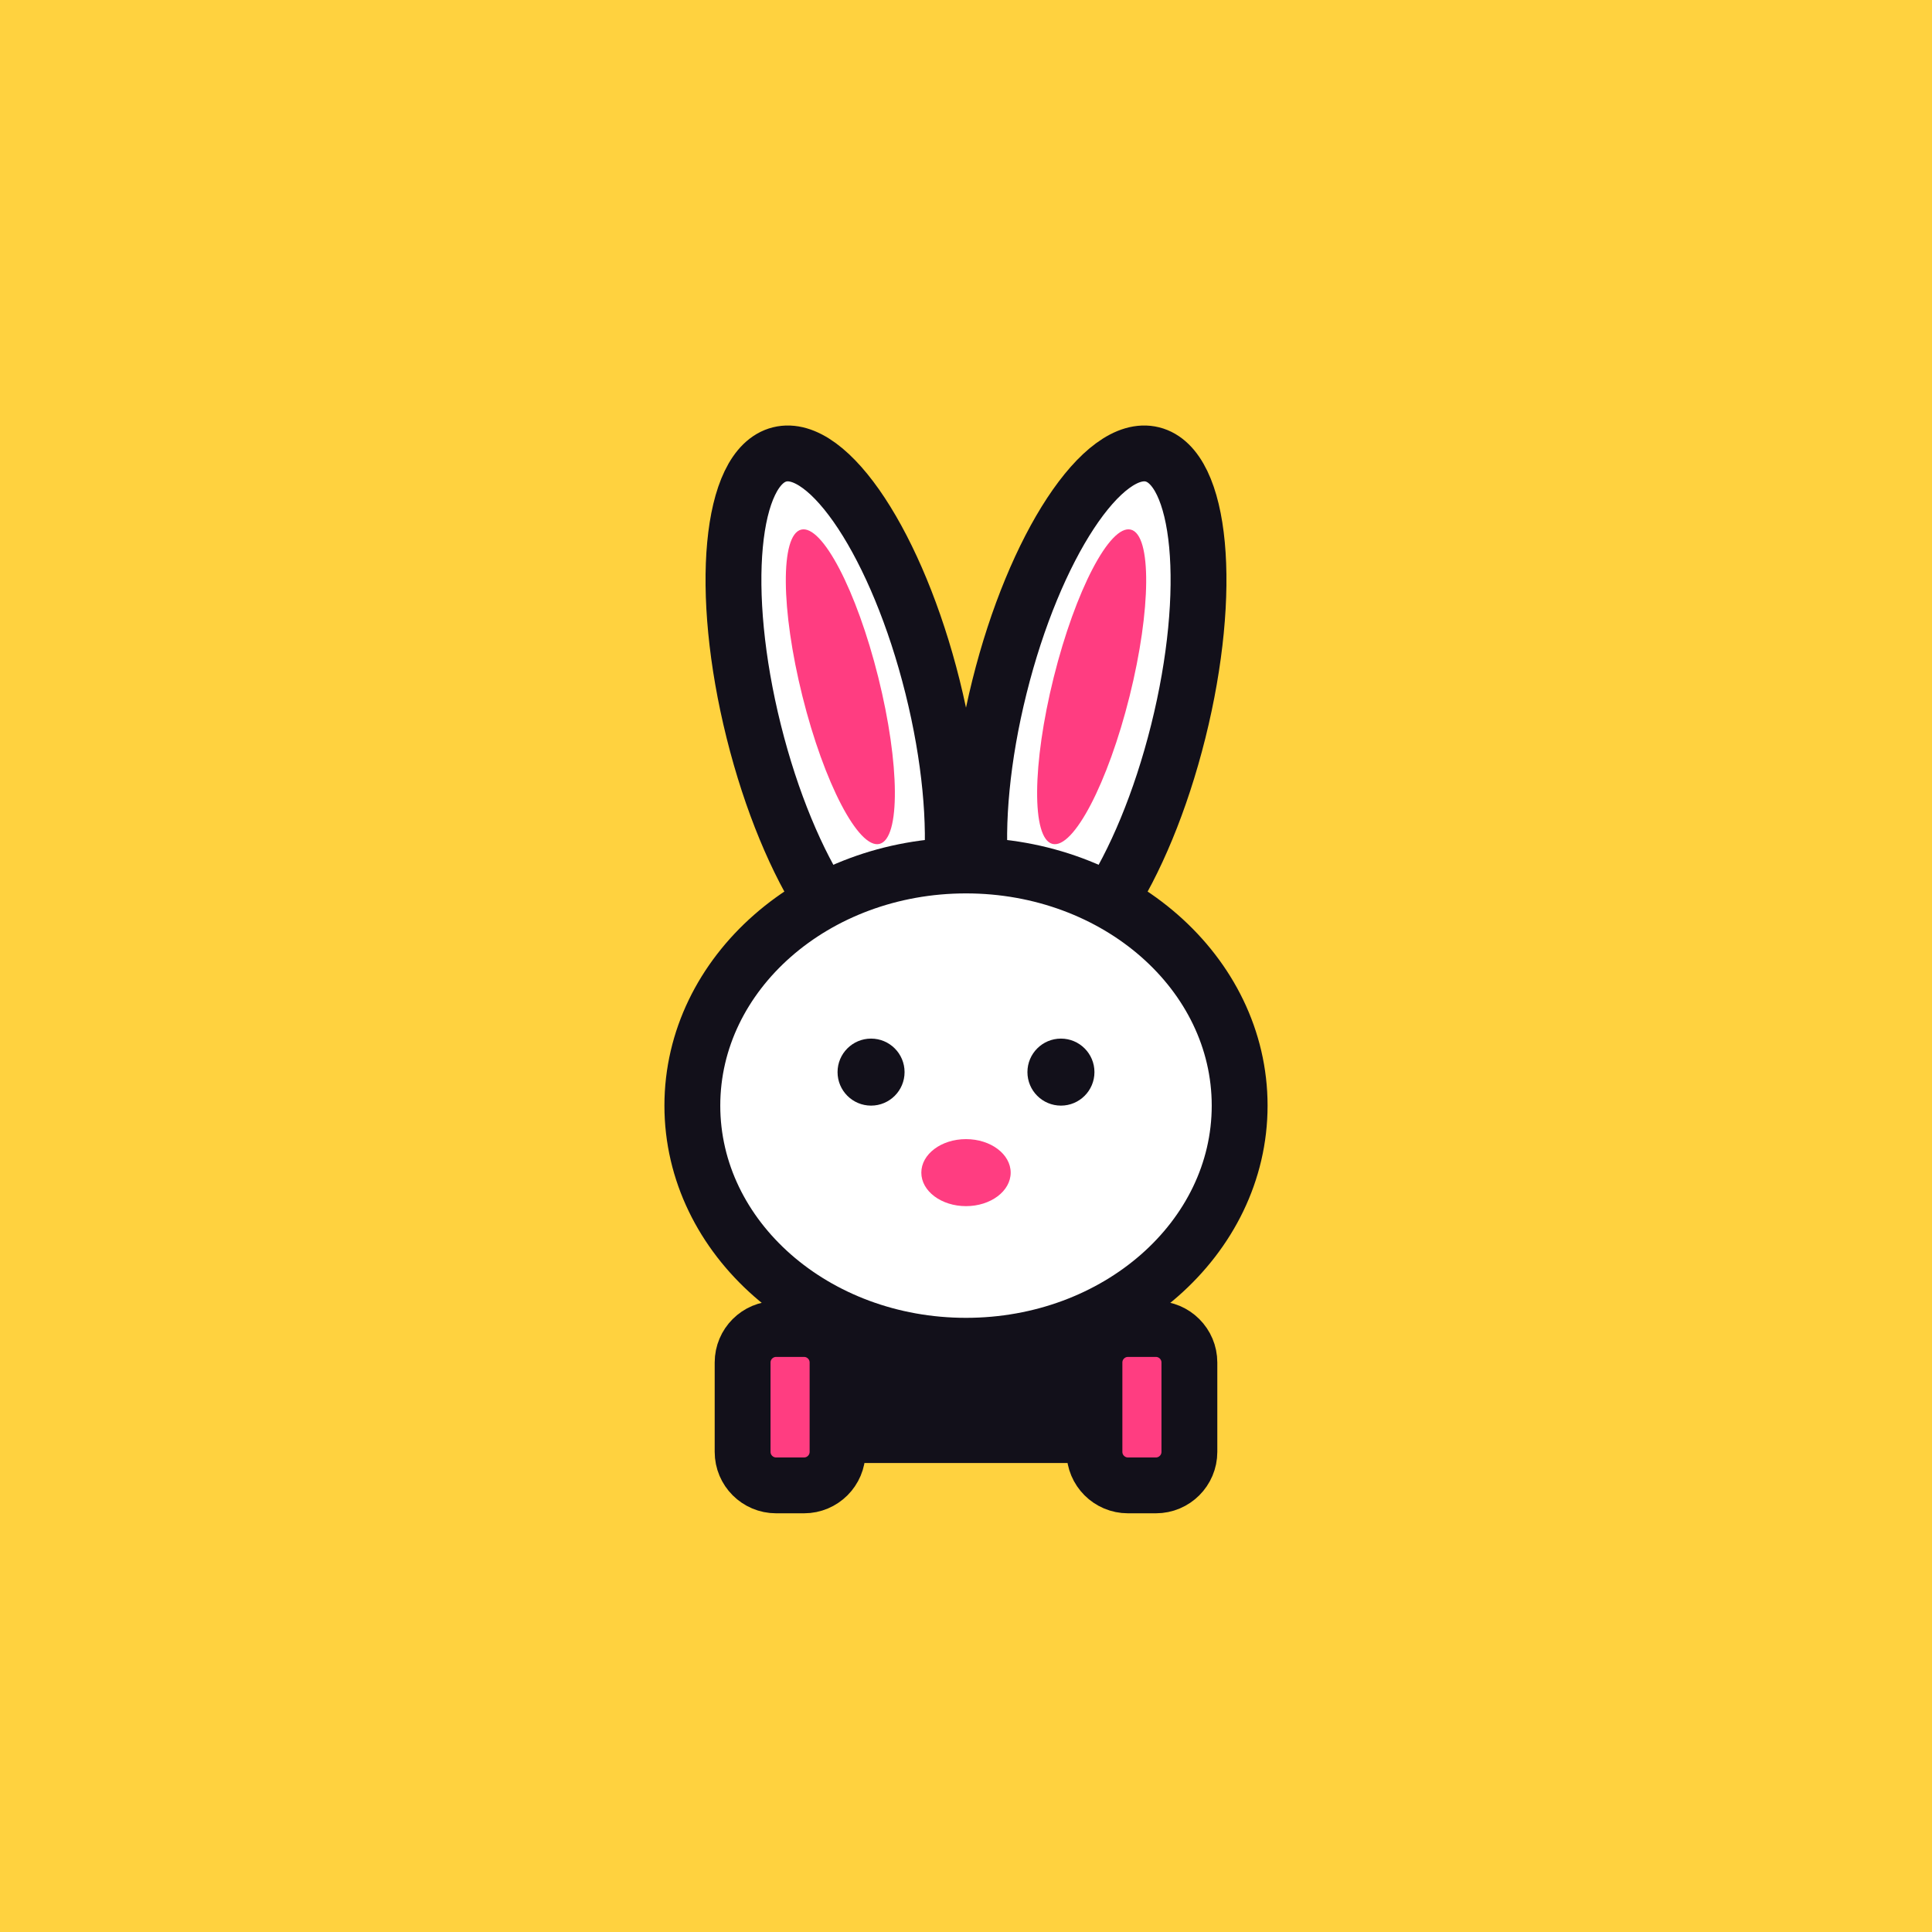
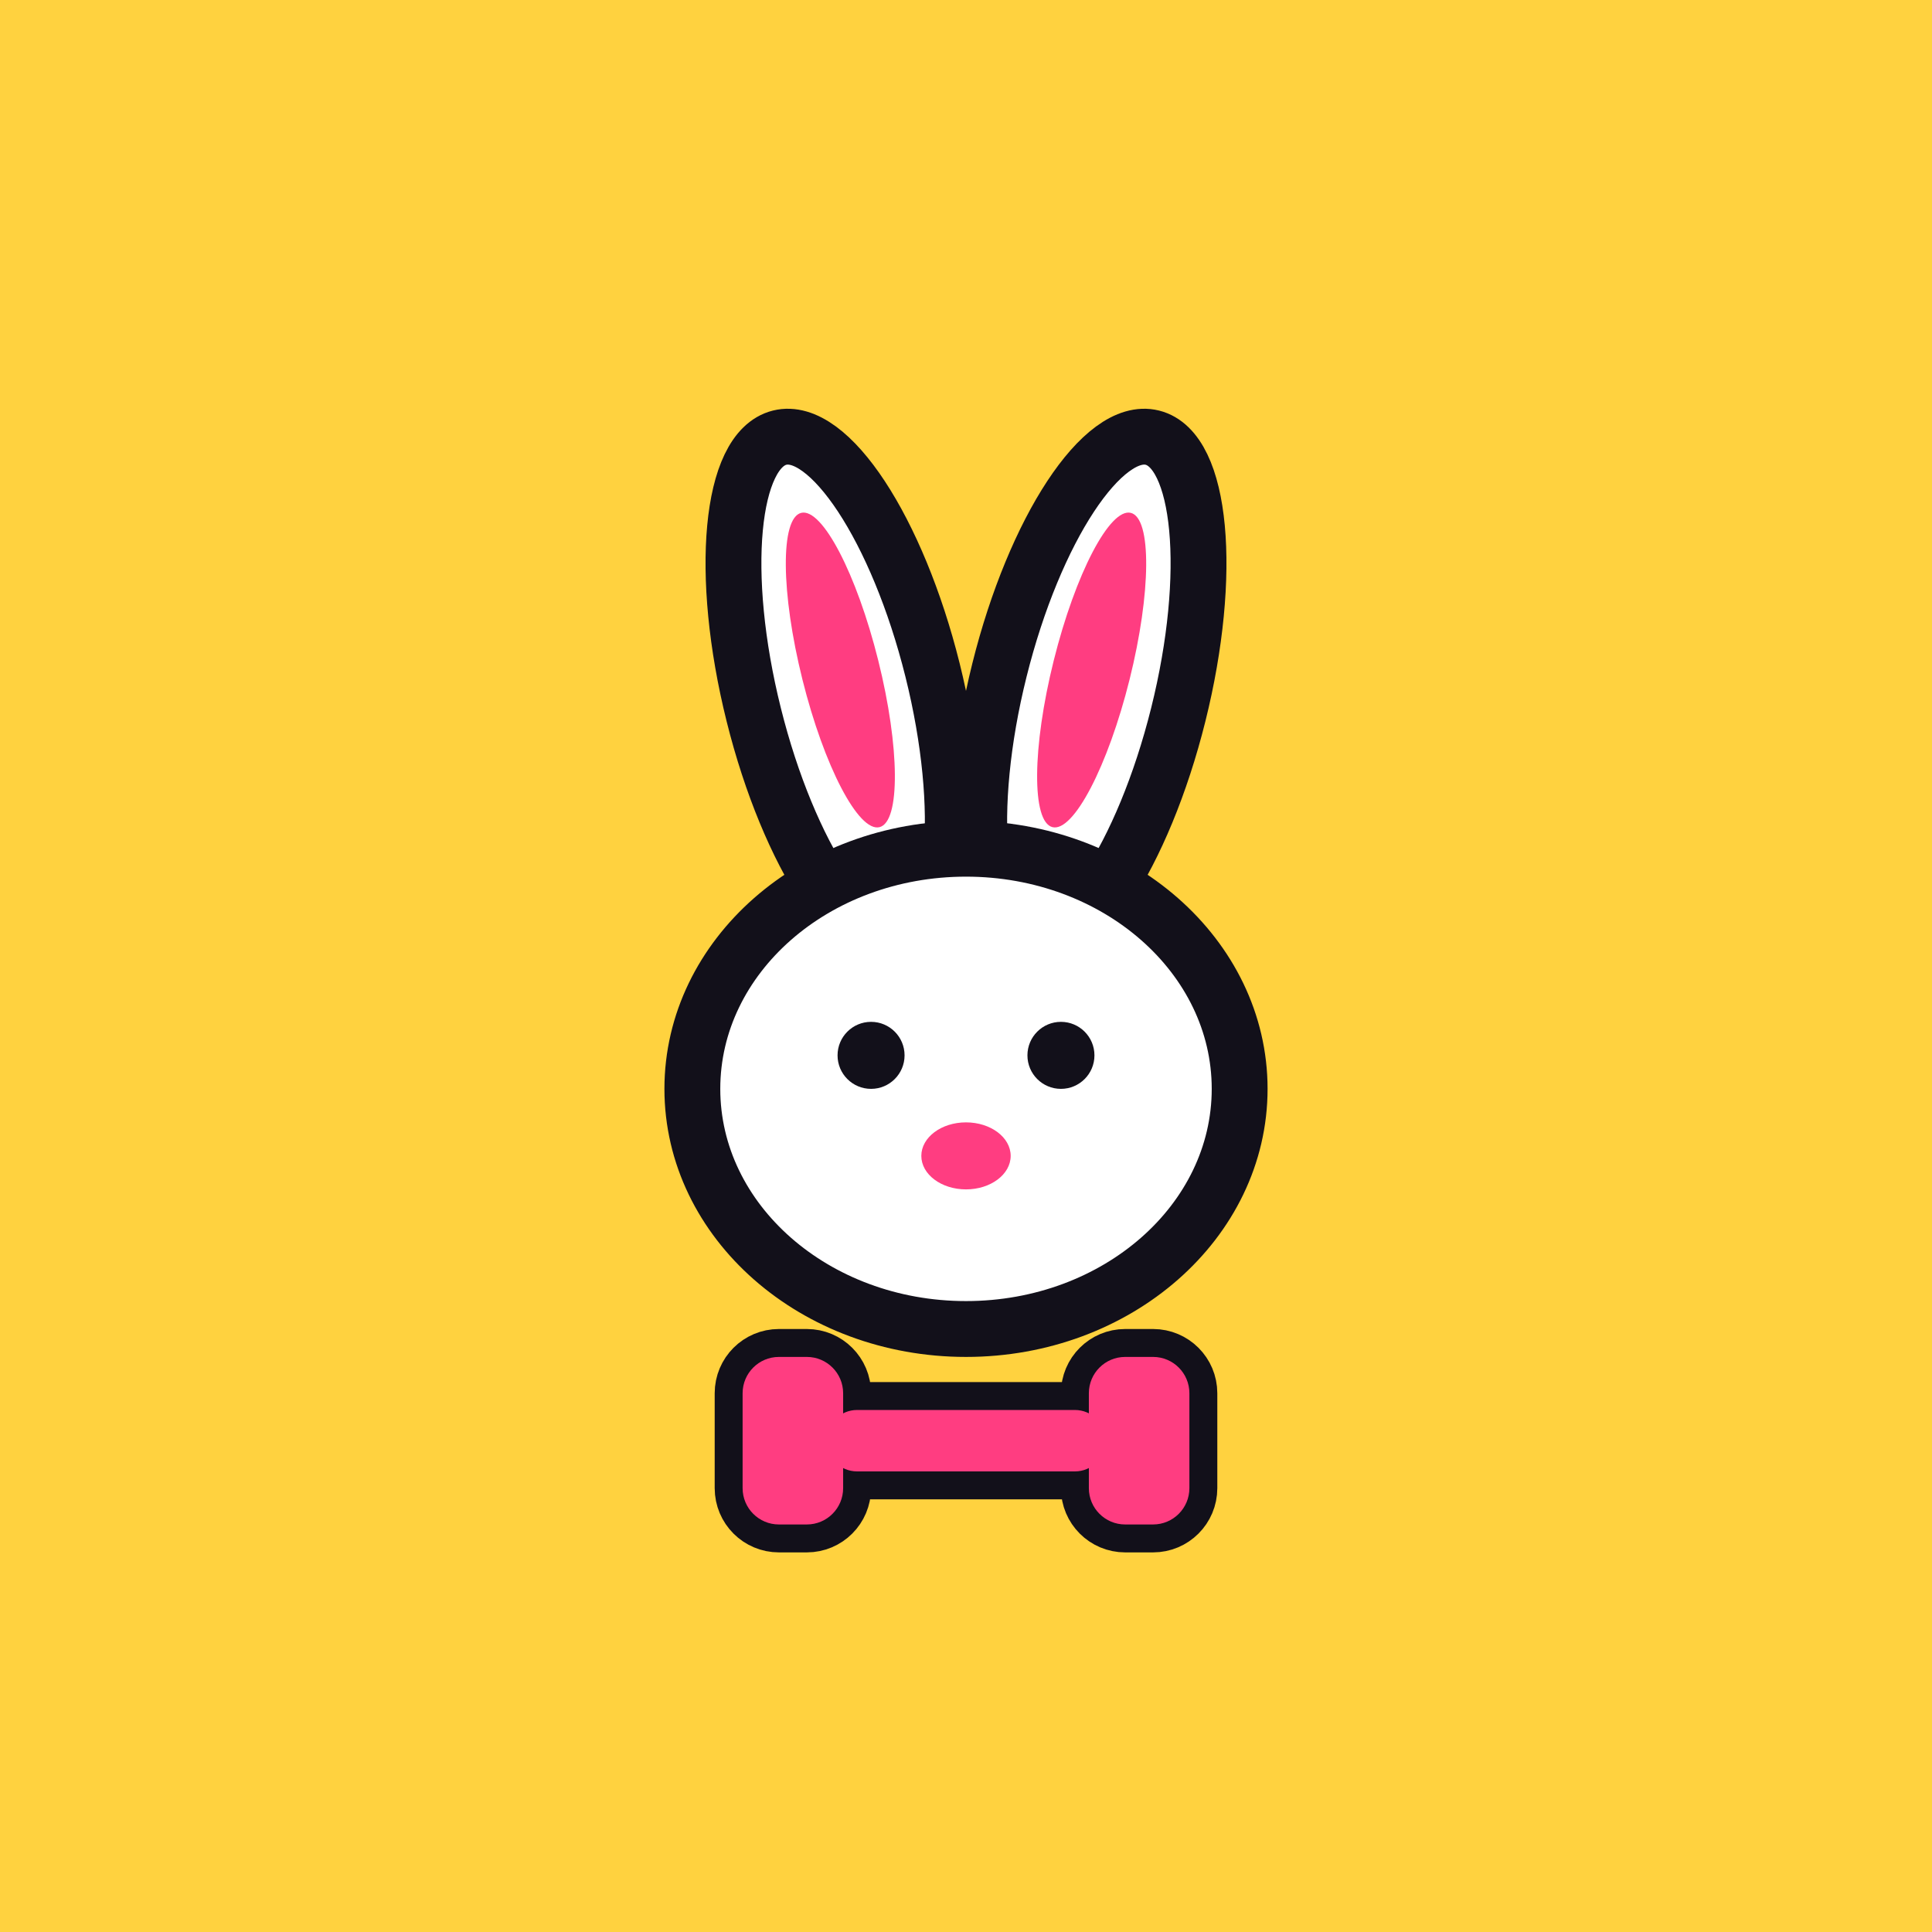
<svg xmlns="http://www.w3.org/2000/svg" viewBox="0 0 512 512" width="512" height="512">
  <rect width="512" height="512" fill="#FFD23F" />
-   <g transform="translate(256 256) scale(0.74) translate(-256 -262)">
+   <g transform="translate(256 256) scale(0.74) translate(-256 -256)">
    <g stroke="#12101A" stroke-width="20" stroke-linejoin="round">
-       <ellipse cx="0" cy="0" rx="33" ry="94" fill="#FFFFFF" transform="translate(212 170) rotate(-14)" />
-       <ellipse cx="0" cy="0" rx="33" ry="94" fill="#FFFFFF" transform="translate(300 170) rotate(14)" />
-       <ellipse cx="0" cy="0" rx="14" ry="58" fill="#FF3D81" stroke-width="0" transform="translate(211 162) rotate(-14)" />
-       <ellipse cx="0" cy="0" rx="14" ry="58" fill="#FF3D81" stroke-width="0" transform="translate(301 162) rotate(14)" />
-       <ellipse cx="256" cy="312" rx="98" ry="86" fill="#FFFFFF" />
-       <rect x="206" y="410" width="100" height="20" rx="10" fill="#FF3D81" />
-       <rect x="176" y="392" width="34" height="56" rx="12" fill="#FF3D81" />
-       <rect x="302" y="392" width="34" height="56" rx="12" fill="#FF3D81" />
+       <ellipse cx="0" cy="0" rx="33" ry="94" fill="#FFFFFF" transform="translate(212 158) rotate(-14)" />
+       <ellipse cx="0" cy="0" rx="33" ry="94" fill="#FFFFFF" transform="translate(300 158) rotate(14)" />
+       <ellipse cx="0" cy="0" rx="14" ry="58" fill="#FF3D81" stroke-width="0" transform="translate(211 150) rotate(-14)" />
+       <ellipse cx="0" cy="0" rx="14" ry="58" fill="#FF3D81" stroke-width="0" transform="translate(301 150) rotate(14)" />
+       <ellipse cx="256" cy="300" rx="98" ry="86" fill="#FFFFFF" />
    </g>
-     <circle cx="222" cy="300" r="12" fill="#12101A" />
-     <circle cx="290" cy="300" r="12" fill="#12101A" />
-     <ellipse cx="256" cy="336" rx="16" ry="12" fill="#FF3D81" />
+     <g fill="#12101A" stroke="#12101A" stroke-width="20" stroke-linejoin="round">
+       <rect x="206" y="415" width="100" height="22" rx="11" />
+       <rect x="176" y="396" width="36" height="60" rx="13" />
+       <rect x="300" y="396" width="36" height="60" rx="13" />
+     </g>
+     <g fill="#FF3D81">
+       <rect x="206" y="415" width="100" height="22" rx="11" />
+       <rect x="176" y="396" width="36" height="60" rx="13" />
+       <rect x="300" y="396" width="36" height="60" rx="13" />
+     </g>
+     <circle cx="222" cy="288" r="12" fill="#12101A" />
+     <circle cx="290" cy="288" r="12" fill="#12101A" />
+     <ellipse cx="256" cy="324" rx="16" ry="12" fill="#FF3D81" />
  </g>
</svg>
